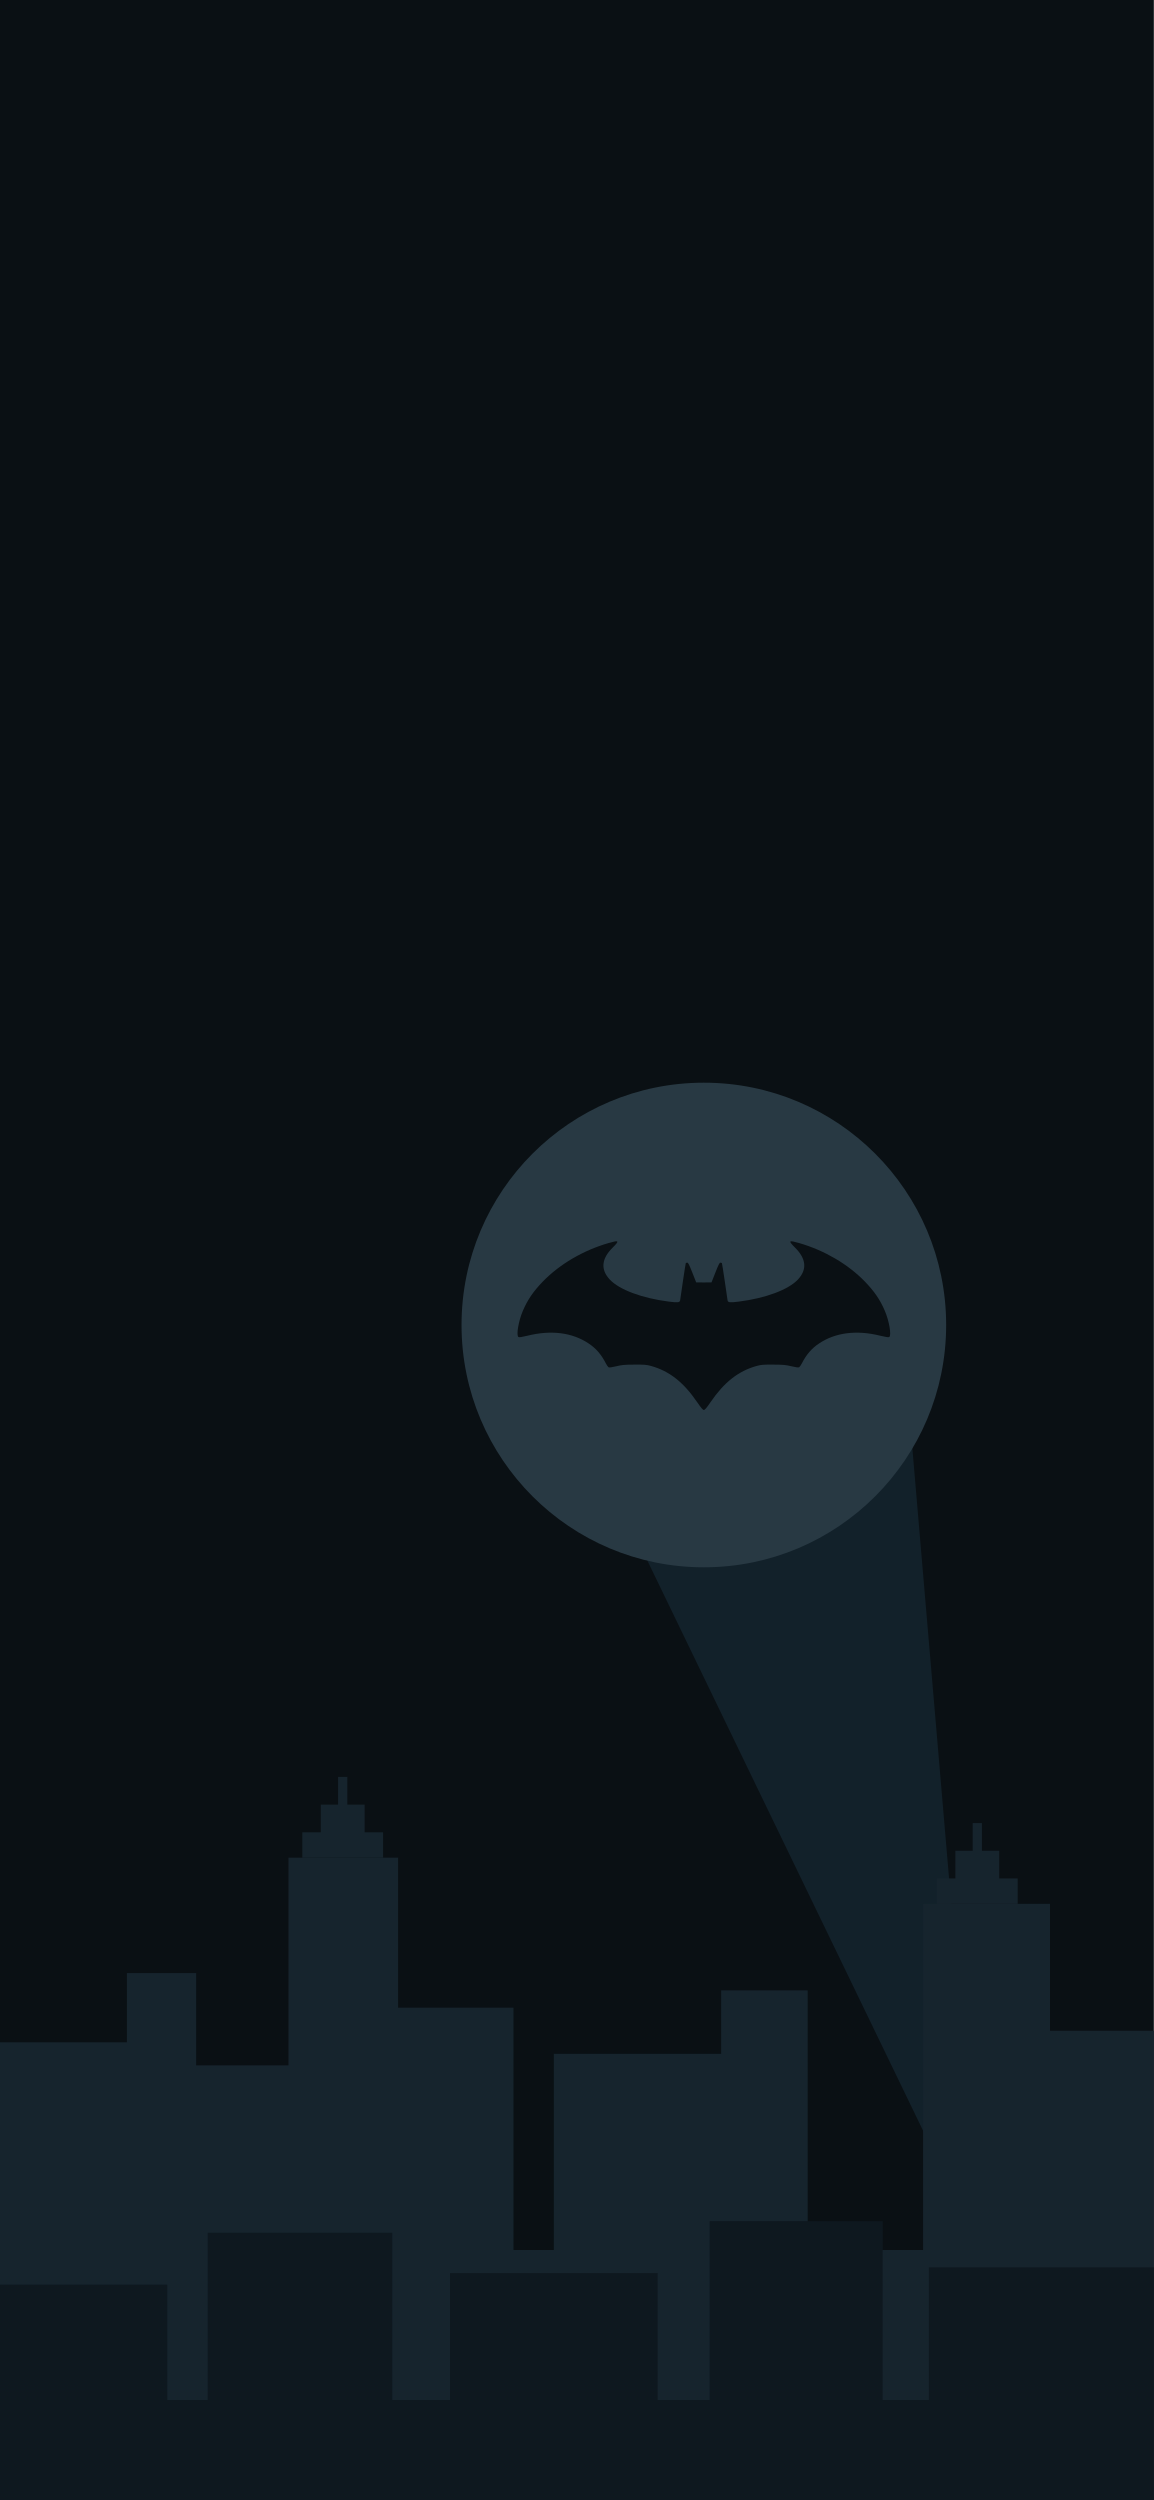
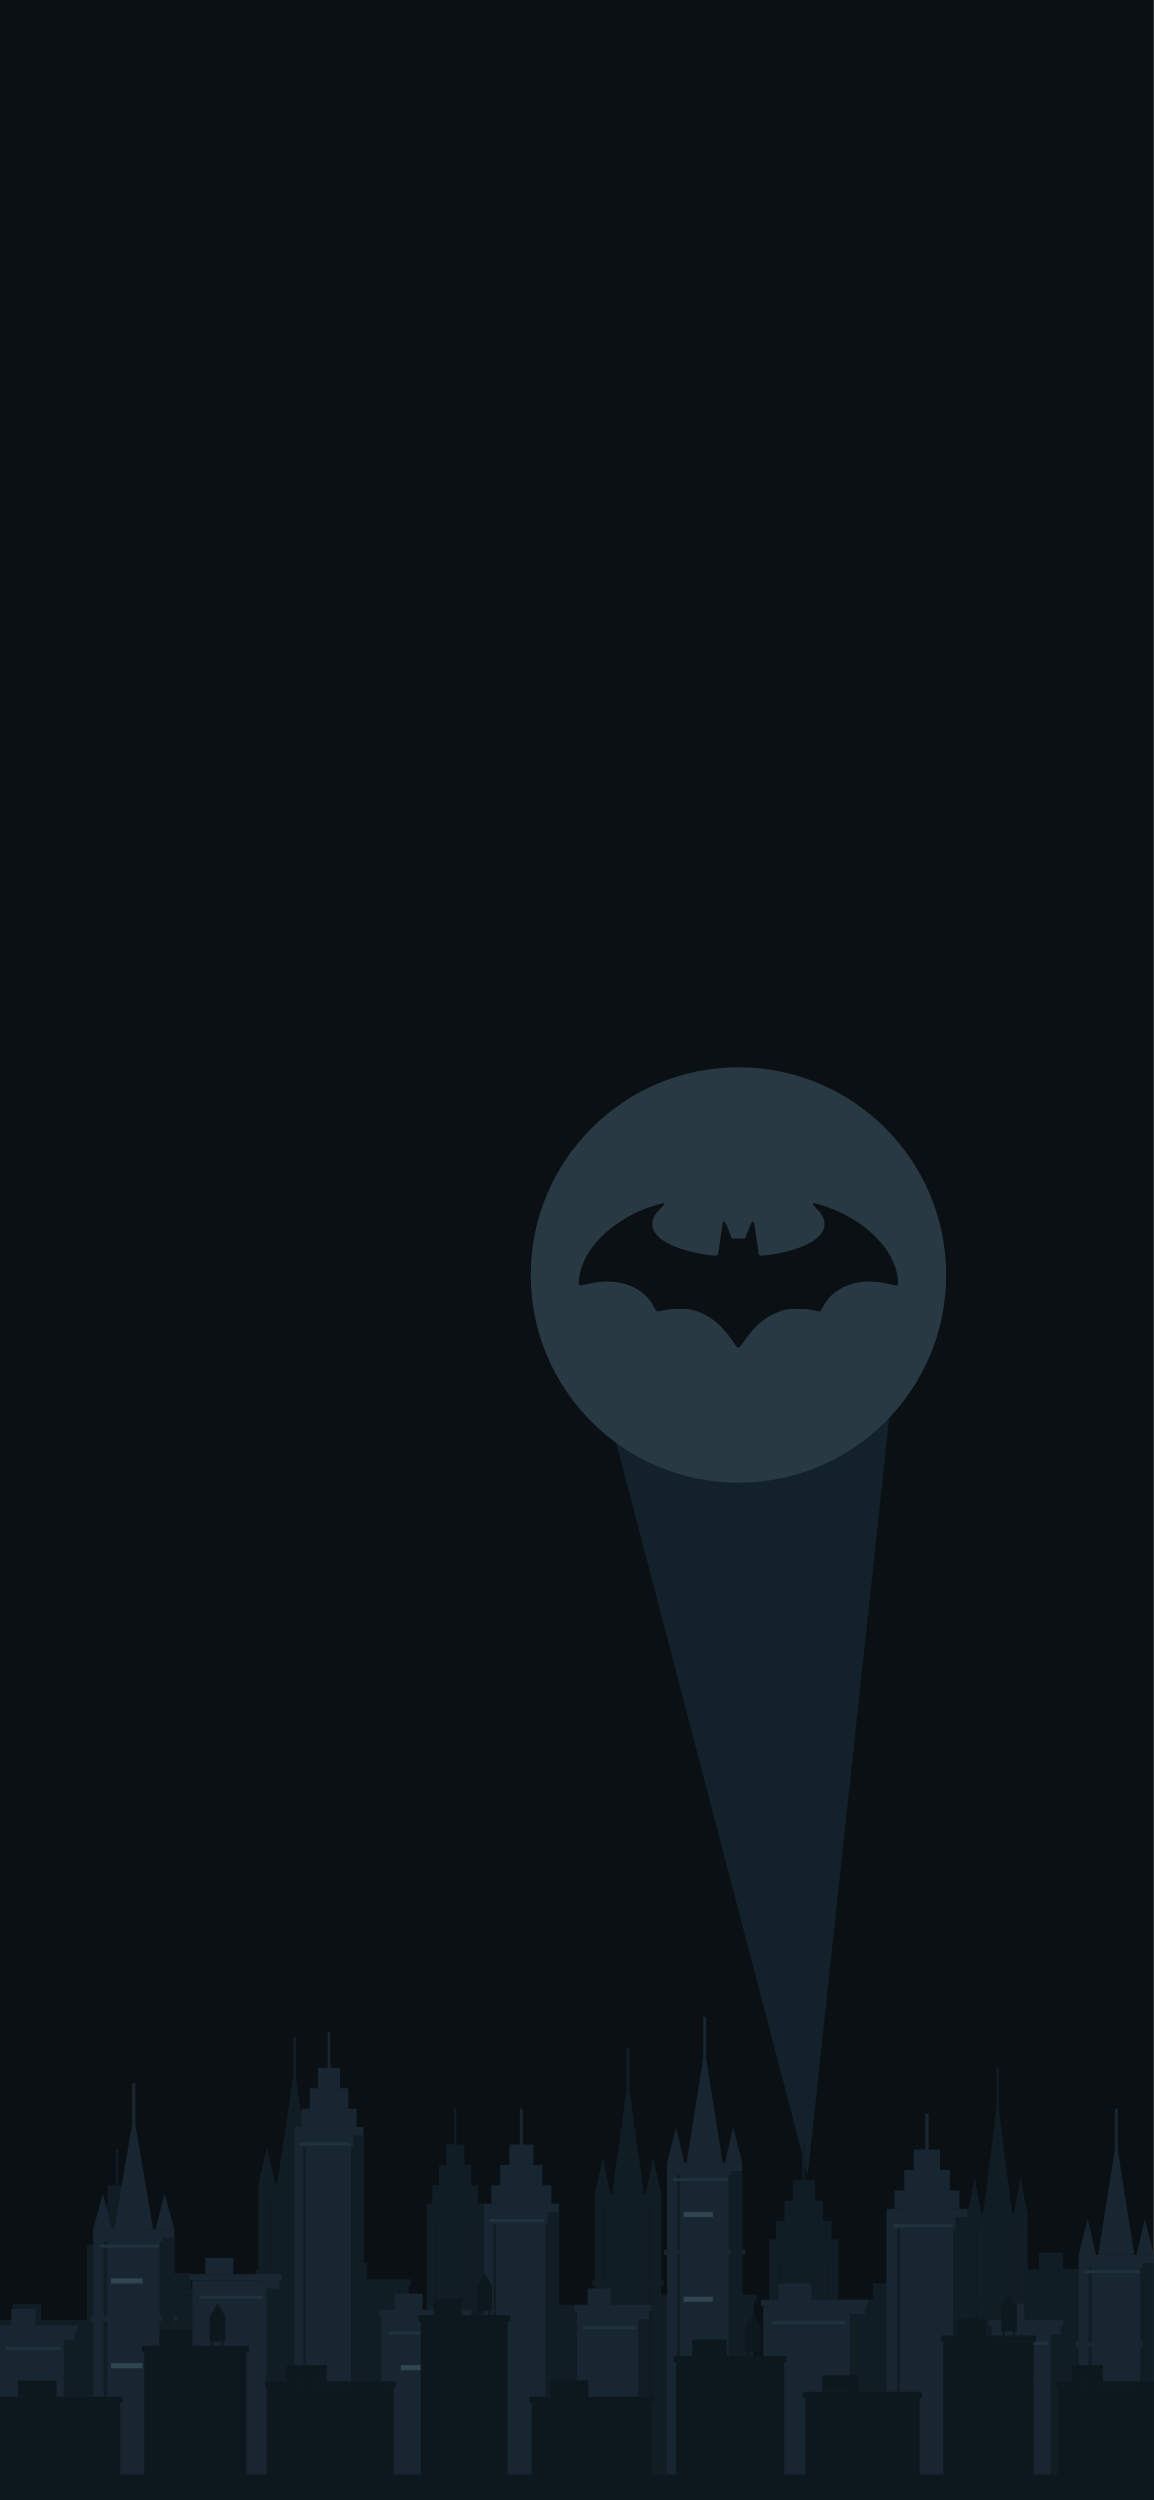
<svg xmlns="http://www.w3.org/2000/svg" width="1440" height="3120" viewBox="0 0 1000 2166.67">
  <rect width="1000" height="2166.67" fill="#0A1014" />
-   <path d="M850 1950L442 1106.33L778 1106.33Z" fill="#12212A" />
-   <circle cx="610" cy="1148.333" r="210" fill="#283943" />
-   <path d="M 610.00 1111.45 L 616.64 1111.42 L 619.99 1102.89 C 622.69 1096.03 623.57 1094.30 624.35 1094.30 C 624.91 1094.30 625.49 1094.50 625.66 1094.72 C 625.82 1094.98 626.89 1102.08 628.16 1110.54 C 629.33 1118.97 630.47 1126.43 630.57 1127.08 C 631.03 1128.87 632.59 1129.03 640.37 1128.05 C 663.64 1125.09 683.30 1117.74 691.57 1108.88 C 699.61 1100.29 698.76 1090.88 689.06 1081.31 C 682.91 1075.16 683.37 1074.67 692.48 1077.28 C 714.58 1083.66 734.99 1095.63 749.67 1110.80 C 757.78 1119.23 762.69 1126.36 766.76 1135.83 C 770.63 1144.75 772.75 1157.38 770.70 1158.72 C 769.98 1159.17 768.00 1158.85 762.82 1157.61 C 742.45 1152.53 724.09 1154.84 709.99 1164.25 C 703.45 1168.55 698.86 1173.92 694.92 1181.63 C 694.14 1183.19 693.07 1184.66 692.58 1184.98 C 691.93 1185.31 689.85 1185.05 685.94 1184.11 C 680.99 1182.93 678.97 1182.71 670.28 1182.67 C 661.53 1182.61 659.74 1182.77 655.93 1183.78 C 640.04 1188.17 627.71 1197.78 615.79 1215.22 C 611.99 1220.79 610.75 1221.99 610.00 1221.99 C 609.25 1221.99 608.01 1220.79 604.21 1215.22 C 592.29 1197.78 579.96 1188.17 564.07 1183.78 C 560.26 1182.77 558.47 1182.61 549.72 1182.67 C 541.03 1182.71 539.01 1182.93 534.06 1184.11 C 530.15 1185.05 528.07 1185.31 527.42 1184.98 C 526.93 1184.66 525.86 1183.19 525.08 1181.63 C 521.14 1173.92 516.55 1168.55 510.01 1164.25 C 495.91 1154.84 477.55 1152.53 457.18 1157.61 C 452.00 1158.85 450.02 1159.17 449.30 1158.72 C 447.25 1157.38 449.37 1144.75 453.24 1135.83 C 457.31 1126.36 462.22 1119.23 470.33 1110.80 C 485.01 1095.63 505.42 1083.66 527.52 1077.28 C 536.63 1074.67 537.09 1075.16 530.94 1081.31 C 521.24 1090.88 520.39 1100.29 528.43 1108.88 C 536.70 1117.74 556.36 1125.09 579.63 1128.05 C 587.41 1129.03 588.97 1128.87 589.43 1127.08 C 589.53 1126.43 590.67 1118.97 591.84 1110.54 C 593.11 1102.08 594.18 1094.98 594.34 1094.72 C 594.51 1094.50 595.09 1094.30 595.65 1094.30 C 596.43 1094.30 597.31 1096.03 600.01 1102.89 L 603.36 1111.42 Z" fill="#0A1014" />
-   <polygon points="0,2166.67 0,1950 0,1950 0,1770 110,1770 110,1950 110,1950 110,1710 170,1710 170,1950 170,1950 170,1790 250,1790 250,1950 250,1950 250,1610 345,1610 345,1950 345,1950 345,1740 445,1740 445,1950 480,1950 480,1780 625,1780 625,1950 625,1950 625,1725 700,1725 700,1950 800,1950 800,1650 910,1650 910,1950 910,1950 910,1760 1000,1760 1000,1950 1000,1950 1000,2166.67" fill="#16242D" />
-   <polygon points="262,1610 262,1588 278,1588 278,1564 293,1564 293,1540 301,1540 301,1564 316,1564 316,1588 332,1588 332,1610" fill="#16242D" />
-   <polygon points="812,1650 812,1628 828,1628 828,1604 843,1604 843,1580 851,1580 851,1604 866,1604 866,1628 882,1628 882,1650" fill="#16242D" />
-   <polygon points="0,2166.67 0,2080 0,2080 0,1980 145,1980 145,2080 180,2080 180,1935 340,1935 340,2080 390,2080 390,1970 570,1970 570,2080 615,2080 615,1925 765,1925 765,2080 805,2080 805,1965 1000,1965 1000,2080 1000,2080 1000,2166.67" fill="#0E181F" />
+   <path d="M700 1885L496 1105L784 1105Z" fill="#12212A" />
+   <circle cx="640.0" cy="1105.0" r="180.0" fill="#283943" />
+   <path d="M 640.00 1073.39 L 645.69 1073.36 L 648.57 1066.05 C 650.88 1060.16 651.63 1058.69 652.30 1058.69 C 652.78 1058.69 653.28 1058.85 653.42 1059.05 C 653.56 1059.27 654.48 1065.35 655.57 1072.61 C 656.57 1079.83 657.55 1086.22 657.63 1086.78 C 658.02 1088.32 659.36 1088.46 666.03 1087.62 C 685.98 1085.08 702.83 1078.77 709.92 1071.19 C 716.81 1063.82 716.08 1055.76 707.77 1047.55 C 702.50 1042.28 702.89 1041.86 710.70 1044.09 C 729.64 1049.56 747.14 1059.83 759.72 1072.83 C 766.67 1080.06 770.88 1086.17 774.37 1094.29 C 777.69 1101.93 779.50 1112.76 777.74 1113.90 C 777.13 1114.29 775.43 1114.01 770.99 1112.95 C 753.53 1108.60 737.79 1110.58 725.71 1118.64 C 720.10 1122.33 716.17 1126.93 712.79 1133.54 C 712.12 1134.88 711.20 1136.14 710.78 1136.42 C 710.22 1136.69 708.44 1136.47 705.09 1135.66 C 700.85 1134.66 699.12 1134.46 691.67 1134.43 C 684.17 1134.38 682.63 1134.52 679.37 1135.38 C 665.75 1139.15 655.18 1147.38 644.97 1162.33 C 641.70 1167.11 640.64 1168.14 640.00 1168.14 C 639.36 1168.14 638.30 1167.11 635.03 1162.33 C 624.82 1147.38 614.25 1139.15 600.63 1135.38 C 597.37 1134.52 595.83 1134.38 588.33 1134.43 C 580.88 1134.46 579.15 1134.66 574.91 1135.66 C 571.56 1136.47 569.78 1136.69 569.22 1136.42 C 568.80 1136.14 567.88 1134.88 567.21 1133.54 C 563.83 1126.93 559.90 1122.33 554.29 1118.64 C 542.21 1110.58 526.47 1108.60 509.01 1112.95 C 504.57 1114.01 502.87 1114.29 502.26 1113.90 C 500.50 1112.76 502.31 1101.93 505.63 1094.29 C 509.12 1086.17 513.33 1080.06 520.28 1072.83 C 532.86 1059.83 550.36 1049.56 569.30 1044.09 C 577.11 1041.86 577.50 1042.28 572.23 1047.55 C 563.92 1055.76 563.19 1063.82 570.08 1071.19 C 577.17 1078.77 594.02 1085.08 613.97 1087.62 C 620.64 1088.46 621.98 1088.32 622.37 1086.78 C 622.45 1086.22 623.43 1079.83 624.43 1072.61 C 625.52 1065.35 626.44 1059.27 626.58 1059.05 C 626.72 1058.85 627.22 1058.69 627.70 1058.69 C 628.37 1058.69 629.12 1060.16 631.43 1066.05 L 634.31 1073.36 Z" fill="#0A1014" />
+   <g transform="translate(0 2166.67) scale(0.520833 0.885417)">
+     <rect x="0" y="-25" width="1920" height="25" fill="#111D25" />
+     <rect x="0" y="-170" width="145" height="170" fill="#111D25" />
+     <rect x="-4" y="-176" width="153" height="6" fill="#111D25" />
+     <rect x="21.75" y="-192" width="46.4" height="16" fill="#111D25" />
+     <rect x="145" y="-250" width="100" height="250" fill="#111D25" />
+     <rect x="155" y="-268" width="80" height="18" fill="#111D25" />
+     <rect x="167" y="-288" width="56" height="38" fill="#111D25" />
+     <rect x="179" y="-308" width="32" height="58" fill="#111D25" />
+     <rect x="193" y="-343" width="4" height="40" fill="#111D25" />
+     <rect x="158" y="-230" width="3.5" height="230" fill="#101A22" />
+     <rect x="227" y="-230" width="3.5" height="230" fill="#101A22" />
+     <rect x="245" y="-200" width="155" height="200" fill="#111D25" />
+     <rect x="241" y="-206" width="163" height="6" fill="#111D25" />
+     <rect x="268.25" y="-222" width="49.6" height="16" fill="#111D25" />
+     <rect x="430" y="-310" width="120" height="310" fill="#111D25" />
+     <path d="M430 -310L444.4 -345L457.6 -310H522.4L535.6 -345L550 -310ZM461.2 -310L490 -422L518.8 -310Z" fill="#111D25" />
+     <rect x="487.6" y="-453" width="4.8" height="40" fill="#111D25" />
+     <rect x="445.6" y="-298" width="5.4" height="298" fill="#101A22" />
+     <rect x="528.4" y="-298" width="5.4" height="298" fill="#101A22" />
+     <rect x="425" y="-225" width="130" height="5" fill="#111D25" />
+     <rect x="550" y="-210" width="130" height="210" fill="#111D25" />
+     <rect x="546" y="-216" width="138" height="6" fill="#111D25" />
+     <rect x="569.5" y="-232" width="41.6" height="16" fill="#111D25" />
+     <rect x="710" y="-290" width="95" height="290" fill="#111D25" />
+     <rect x="719.5" y="-308" width="76" height="18" fill="#111D25" />
+     <rect x="730.9" y="-328" width="53.2" height="38" fill="#111D25" />
+     <rect x="742.3" y="-348" width="30.4" height="58" fill="#111D25" />
+     <rect x="755.6" y="-383" width="3.8" height="40" fill="#111D25" />
+     <rect x="722.35" y="-270" width="3.325" height="270" fill="#101A22" />
+     <rect x="787.9" y="-270" width="3.325" height="270" fill="#101A22" />
+     <rect x="805" y="-185" width="160" height="185" fill="#111D25" />
+     <rect x="801" y="-191" width="168" height="6" fill="#111D25" />
+     <rect x="829" y="-207" width="51.2" height="16" fill="#111D25" />
+     <rect x="990" y="-300" width="110" height="300" fill="#111D25" />
+     <path d="M990 -300L1003.2 -335L1015.3 -300H1074.7L1086.8 -335L1100 -300ZM1018.6 -300L1045 -412L1071.4 -300Z" fill="#111D25" />
+     <rect x="1042.8" y="-443" width="4.4" height="40" fill="#111D25" />
+     <rect x="1004.3" y="-288" width="4.95" height="288" fill="#101A22" />
+     <rect x="1080.2" y="-288" width="4.95" height="288" fill="#101A22" />
+     <rect x="985" y="-215" width="120" height="5" fill="#111D25" />
+     <rect x="1100" y="-195" width="155" height="195" fill="#111D25" />
+     <rect x="1096" y="-201" width="163" height="6" fill="#111D25" />
+     <rect x="1123.25" y="-217" width="49.6" height="16" fill="#111D25" />
+     <rect x="1280" y="-255" width="115" height="255" fill="#111D25" />
+     <rect x="1291.5" y="-273" width="92" height="18" fill="#111D25" />
+     <rect x="1305.3" y="-293" width="64.4" height="38" fill="#111D25" />
+     <rect x="1319.1" y="-313" width="36.8" height="58" fill="#111D25" />
+     <rect x="1335.2" y="-348" width="4.6" height="40" fill="#111D25" />
+     <rect x="1294.95" y="-235" width="4.025" height="235" fill="#101A22" />
+     <rect x="1374.3" y="-235" width="4.025" height="235" fill="#101A22" />
+     <rect x="1430" y="-190" width="150" height="190" fill="#111D25" />
+     <rect x="1426" y="-196" width="158" height="6" fill="#111D25" />
+     <rect x="1452.5" y="-212" width="48" height="16" fill="#111D25" />
+     <rect x="1610" y="-280" width="100" height="280" fill="#111D25" />
+     <path d="M1610 -280L1622 -315L1633 -280H1687L1698 -315L1710 -280ZM1636 -280L1660 -392L1684 -280Z" fill="#111D25" />
+     <rect x="1658" y="-423" width="4" height="40" fill="#111D25" />
+     <rect x="1623" y="-268" width="4.5" height="268" fill="#101A22" />
+     <rect x="1692" y="-268" width="4.5" height="268" fill="#101A22" />
+     <rect x="1605" y="-195" width="110" height="5" fill="#111D25" />
+     <rect x="1710" y="-220" width="125" height="220" fill="#111D25" />
+     <rect x="1706" y="-226" width="133" height="6" fill="#111D25" />
+     <rect x="1728.75" y="-242" width="40" height="16" fill="#111D25" />
+     <rect x="1835" y="-175" width="85" height="175" fill="#111D25" />
+     <rect x="1831" y="-181" width="93" height="6" fill="#111D25" />
+     <rect x="1847.75" y="-197" width="27.2" height="16" fill="#111D25" />
+     <path d="M1889.4 -210L1902.4 -222L1915.4 -210V-185H1889.4Z" fill="#111D25" />
+     <rect x="1892.4" y="-187" width="3" height="12" fill="#111D25" />
+     <rect x="1909.4" y="-187" width="3" height="12" fill="#111D25" />
+     <rect x="0" y="-25" width="1920" height="25" fill="#172630" />
+     <rect x="0" y="-165" width="125" height="165" fill="#172630" />
+     <rect x="-4" y="-171" width="133" height="6" fill="#172630" />
+     <rect x="18.75" y="-187" width="40" height="16" fill="#172630" />
+     <rect x="106.25" y="-157" width="18.75" height="157" fill="#111D25" />
+     <rect x="10" y="-150" width="91.25" height="3" fill="#20323E" />
+     <rect x="155" y="-265" width="135" height="265" fill="#172630" />
+     <path d="M155 -265L171.2 -300L186.05 -265H258.95L273.8 -300L290 -265ZM190.1 -265L222.5 -377L254.9 -265Z" fill="#172630" />
+     <rect x="219.8" y="-408" width="5.4" height="40" fill="#172630" />
+     <rect x="172.55" y="-253" width="6.075" height="253" fill="#111D25" />
+     <rect x="265.7" y="-253" width="6.075" height="253" fill="#111D25" />
+     <rect x="150" y="-180" width="145" height="5" fill="#172630" />
+     <rect x="269.75" y="-257" width="20.25" height="257" fill="#111D25" />
+     <rect x="184.7" y="-217" width="52.65" height="5" fill="#314550" />
+     <rect x="184.7" y="-134" width="52.65" height="5" fill="#314550" />
+     <rect x="165.8" y="-250" width="98.55" height="3" fill="#20323E" />
+     <rect x="320" y="-215" width="145" height="215" fill="#172630" />
+     <rect x="316" y="-221" width="153" height="6" fill="#172630" />
+     <rect x="341.75" y="-237" width="46.4" height="16" fill="#172630" />
+     <rect x="443.25" y="-207" width="21.75" height="207" fill="#111D25" />
+     <rect x="331.6" y="-200" width="105.85" height="3" fill="#20323E" />
+     <rect x="490" y="-365" width="115" height="365" fill="#172630" />
+     <rect x="501.5" y="-383" width="92" height="18" fill="#172630" />
+     <rect x="515.3" y="-403" width="64.4" height="38" fill="#172630" />
+     <rect x="529.1" y="-423" width="36.8" height="58" fill="#172630" />
+     <rect x="545.2" y="-458" width="4.6" height="40" fill="#172630" />
+     <rect x="504.95" y="-345" width="4.025" height="345" fill="#111D25" />
+     <rect x="584.3" y="-345" width="4.025" height="345" fill="#111D25" />
+     <rect x="587.75" y="-357" width="17.25" height="357" fill="#111D25" />
+     <rect x="499.2" y="-350" width="83.95" height="3" fill="#20323E" />
+     <rect x="635" y="-180" width="145" height="180" fill="#172630" />
+     <rect x="631" y="-186" width="153" height="6" fill="#172630" />
+     <rect x="656.75" y="-202" width="46.4" height="16" fill="#172630" />
+     <rect x="758.25" y="-172" width="21.75" height="172" fill="#111D25" />
+     <rect x="666.9" y="-132" width="56.55" height="5" fill="#314550" />
+     <rect x="646.6" y="-165" width="105.85" height="3" fill="#20323E" />
+     <rect x="805" y="-290" width="125" height="290" fill="#172630" />
+     <rect x="817.5" y="-308" width="100" height="18" fill="#172630" />
+     <rect x="832.5" y="-328" width="70" height="38" fill="#172630" />
+     <rect x="847.5" y="-348" width="40" height="58" fill="#172630" />
+     <rect x="865" y="-383" width="5" height="40" fill="#172630" />
+     <rect x="821.25" y="-270" width="4.375" height="270" fill="#111D25" />
+     <rect x="907.5" y="-270" width="4.375" height="270" fill="#111D25" />
+     <rect x="911.25" y="-282" width="18.75" height="282" fill="#111D25" />
+     <rect x="815" y="-275" width="91.25" height="3" fill="#20323E" />
+     <rect x="960" y="-185" width="120" height="185" fill="#172630" />
+     <rect x="956" y="-191" width="128" height="6" fill="#172630" />
+     <rect x="978" y="-207" width="38.4" height="16" fill="#172630" />
+     <rect x="1062" y="-177" width="18" height="177" fill="#111D25" />
+     <rect x="969.6" y="-170" width="87.6" height="3" fill="#20323E" />
+     <rect x="1110" y="-330" width="125" height="330" fill="#172630" />
+     <path d="M1110 -330L1125 -365L1138.75 -330H1206.25L1220 -365L1235 -330ZM1142.5 -330L1172.5 -442L1202.5 -330Z" fill="#172630" />
+     <rect x="1170" y="-473" width="5" height="40" fill="#172630" />
+     <rect x="1126.25" y="-318" width="5.625" height="318" fill="#111D25" />
+     <rect x="1212.5" y="-318" width="5.625" height="318" fill="#111D25" />
+     <rect x="1105" y="-245" width="135" height="5" fill="#172630" />
+     <rect x="1216.25" y="-322" width="18.75" height="322" fill="#111D25" />
+     <rect x="1137.5" y="-282" width="48.75" height="5" fill="#314550" />
+     <rect x="1137.5" y="-199" width="48.75" height="5" fill="#314550" />
+     <rect x="1120" y="-315" width="91.25" height="3" fill="#20323E" />
+     <rect x="1270" y="-190" width="170" height="190" fill="#172630" />
+     <rect x="1266" y="-196" width="178" height="6" fill="#172630" />
+     <rect x="1295.5" y="-212" width="54.4" height="16" fill="#172630" />
+     <rect x="1414.5" y="-182" width="25.5" height="182" fill="#111D25" />
+     <rect x="1283.6" y="-175" width="124.1" height="3" fill="#20323E" />
+     <rect x="1475" y="-285" width="135" height="285" fill="#172630" />
+     <rect x="1488.5" y="-303" width="108" height="18" fill="#172630" />
+     <rect x="1504.7" y="-323" width="75.6" height="38" fill="#172630" />
+     <rect x="1520.9" y="-343" width="43.2" height="58" fill="#172630" />
+     <rect x="1539.8" y="-378" width="5.4" height="40" fill="#172630" />
+     <rect x="1492.55" y="-265" width="4.725" height="265" fill="#111D25" />
+     <rect x="1585.7" y="-265" width="4.725" height="265" fill="#111D25" />
+     <rect x="1589.75" y="-277" width="20.25" height="277" fill="#111D25" />
+     <rect x="1485.8" y="-270" width="98.55" height="3" fill="#20323E" />
+     <rect x="1650" y="-170" width="115" height="170" fill="#172630" />
+     <rect x="1646" y="-176" width="123" height="6" fill="#172630" />
+     <rect x="1667.25" y="-192" width="36.8" height="16" fill="#172630" />
+     <rect x="1747.75" y="-162" width="17.25" height="162" fill="#111D25" />
+     <rect x="1675.3" y="-122" width="44.85" height="5" fill="#314550" />
+     <rect x="1659.2" y="-155" width="83.95" height="3" fill="#20323E" />
+     <rect x="1795" y="-240" width="125" height="240" fill="#172630" />
+     <path d="M1795 -240L1810 -275L1823.75 -240H1891.25L1905 -275L1920 -240ZM1827.5 -240L1857.5 -352L1887.5 -240Z" fill="#172630" />
+     <rect x="1855" y="-383" width="5" height="40" fill="#172630" />
+     <rect x="1811.25" y="-228" width="5.625" height="228" fill="#111D25" />
+     <rect x="1897.5" y="-228" width="5.625" height="228" fill="#111D25" />
+     <rect x="1790" y="-155" width="135" height="5" fill="#172630" />
+     <rect x="1901.25" y="-232" width="18.75" height="232" fill="#111D25" />
+     <rect x="1805" y="-225" width="91.25" height="3" fill="#20323E" />
+     <rect x="0" y="-25" width="1920" height="25" fill="#0D171E" />
+     <rect x="0" y="-95" width="200" height="95" fill="#0D171E" />
+     <rect x="-4" y="-101" width="208" height="6" fill="#0D171E" />
+     <rect x="30" y="-117" width="64" height="16" fill="#0D171E" />
+     <rect x="240" y="-145" width="170" height="145" fill="#0D171E" />
+     <rect x="236" y="-151" width="178" height="6" fill="#0D171E" />
+     <rect x="265.5" y="-167" width="54.4" height="16" fill="#0D171E" />
+     <path d="M348.8 -180L361.8 -192L374.8 -180V-155H348.8Z" fill="#0D171E" />
+     <rect x="351.8" y="-157" width="3" height="12" fill="#0D171E" />
+     <rect x="368.8" y="-157" width="3" height="12" fill="#0D171E" />
+     <rect x="445" y="-110" width="210" height="110" fill="#0D171E" />
+     <rect x="441" y="-116" width="218" height="6" fill="#0D171E" />
+     <rect x="476.5" y="-132" width="67.2" height="16" fill="#0D171E" />
+     <rect x="700" y="-175" width="145" height="175" fill="#0D171E" />
+     <rect x="696" y="-181" width="153" height="6" fill="#0D171E" />
+     <rect x="721.75" y="-197" width="46.4" height="16" fill="#0D171E" />
+     <path d="M792.8 -210L805.8 -222L818.8 -210V-185H792.8Z" fill="#0D171E" />
+     <rect x="795.8" y="-187" width="3" height="12" fill="#0D171E" />
+     <rect x="812.8" y="-187" width="3" height="12" fill="#0D171E" />
+     <rect x="885" y="-95" width="200" height="95" fill="#0D171E" />
+     <rect x="881" y="-101" width="208" height="6" fill="#0D171E" />
+     <rect x="915" y="-117" width="64" height="16" fill="#0D171E" />
+     <rect x="1125" y="-135" width="180" height="135" fill="#0D171E" />
+     <rect x="1121" y="-141" width="188" height="6" fill="#0D171E" />
+     <rect x="1152" y="-157" width="57.6" height="16" fill="#0D171E" />
+     <path d="M1240.2 -170L1253.2 -182L1266.2 -170V-145H1240.2Z" fill="#0D171E" />
+     <rect x="1243.2" y="-147" width="3" height="12" fill="#0D171E" />
+     <rect x="1260.2" y="-147" width="3" height="12" fill="#0D171E" />
+     <rect x="1340" y="-100" width="190" height="100" fill="#0D171E" />
+     <rect x="1336" y="-106" width="198" height="6" fill="#0D171E" />
+     <rect x="1368.5" y="-122" width="60.8" height="16" fill="#0D171E" />
+     <rect x="1570" y="-155" width="150" height="155" fill="#0D171E" />
+     <rect x="1566" y="-161" width="158" height="6" fill="#0D171E" />
+     <rect x="1592.5" y="-177" width="48" height="16" fill="#0D171E" />
+     <path d="M1666 -190L1679 -202L1692 -190V-165H1666Z" fill="#0D171E" />
+     <rect x="1669" y="-167" width="3" height="12" fill="#0D171E" />
+     <rect x="1686" y="-167" width="3" height="12" fill="#0D171E" />
+     <rect x="1760" y="-110" width="160" height="110" fill="#0D171E" />
+     <rect x="1756" y="-116" width="168" height="6" fill="#0D171E" />
+     <rect x="1784" y="-132" width="51.2" height="16" fill="#0D171E" />
+   </g>
</svg>
